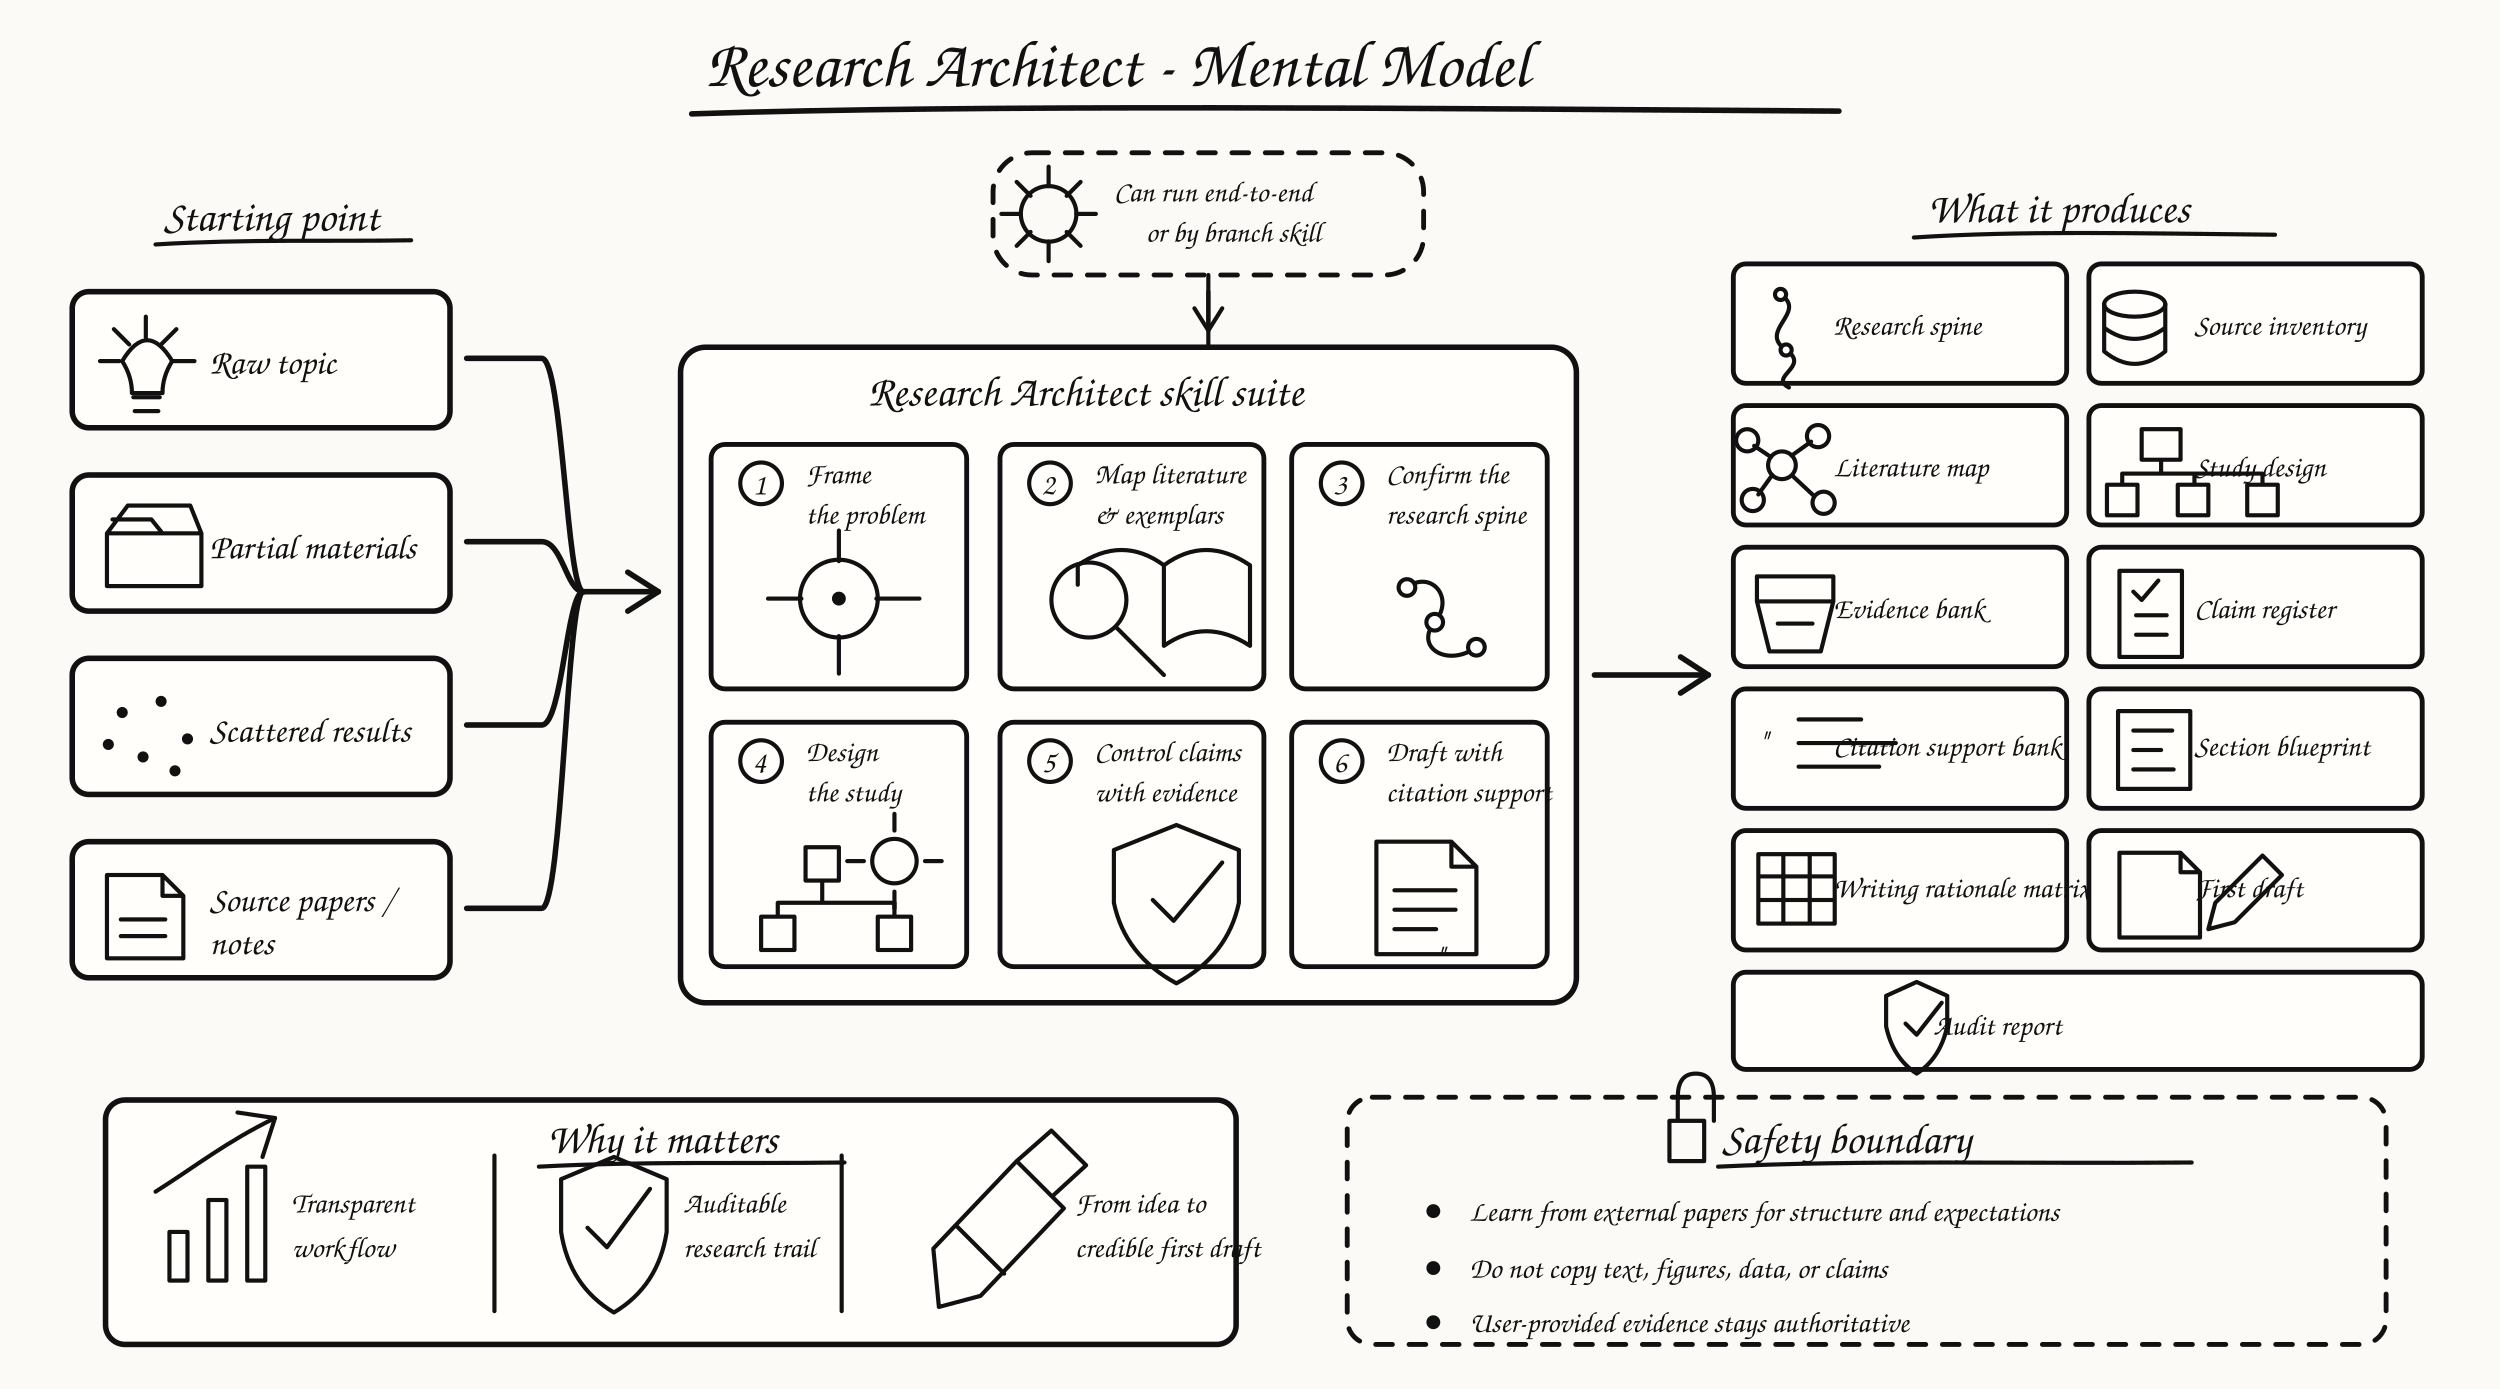
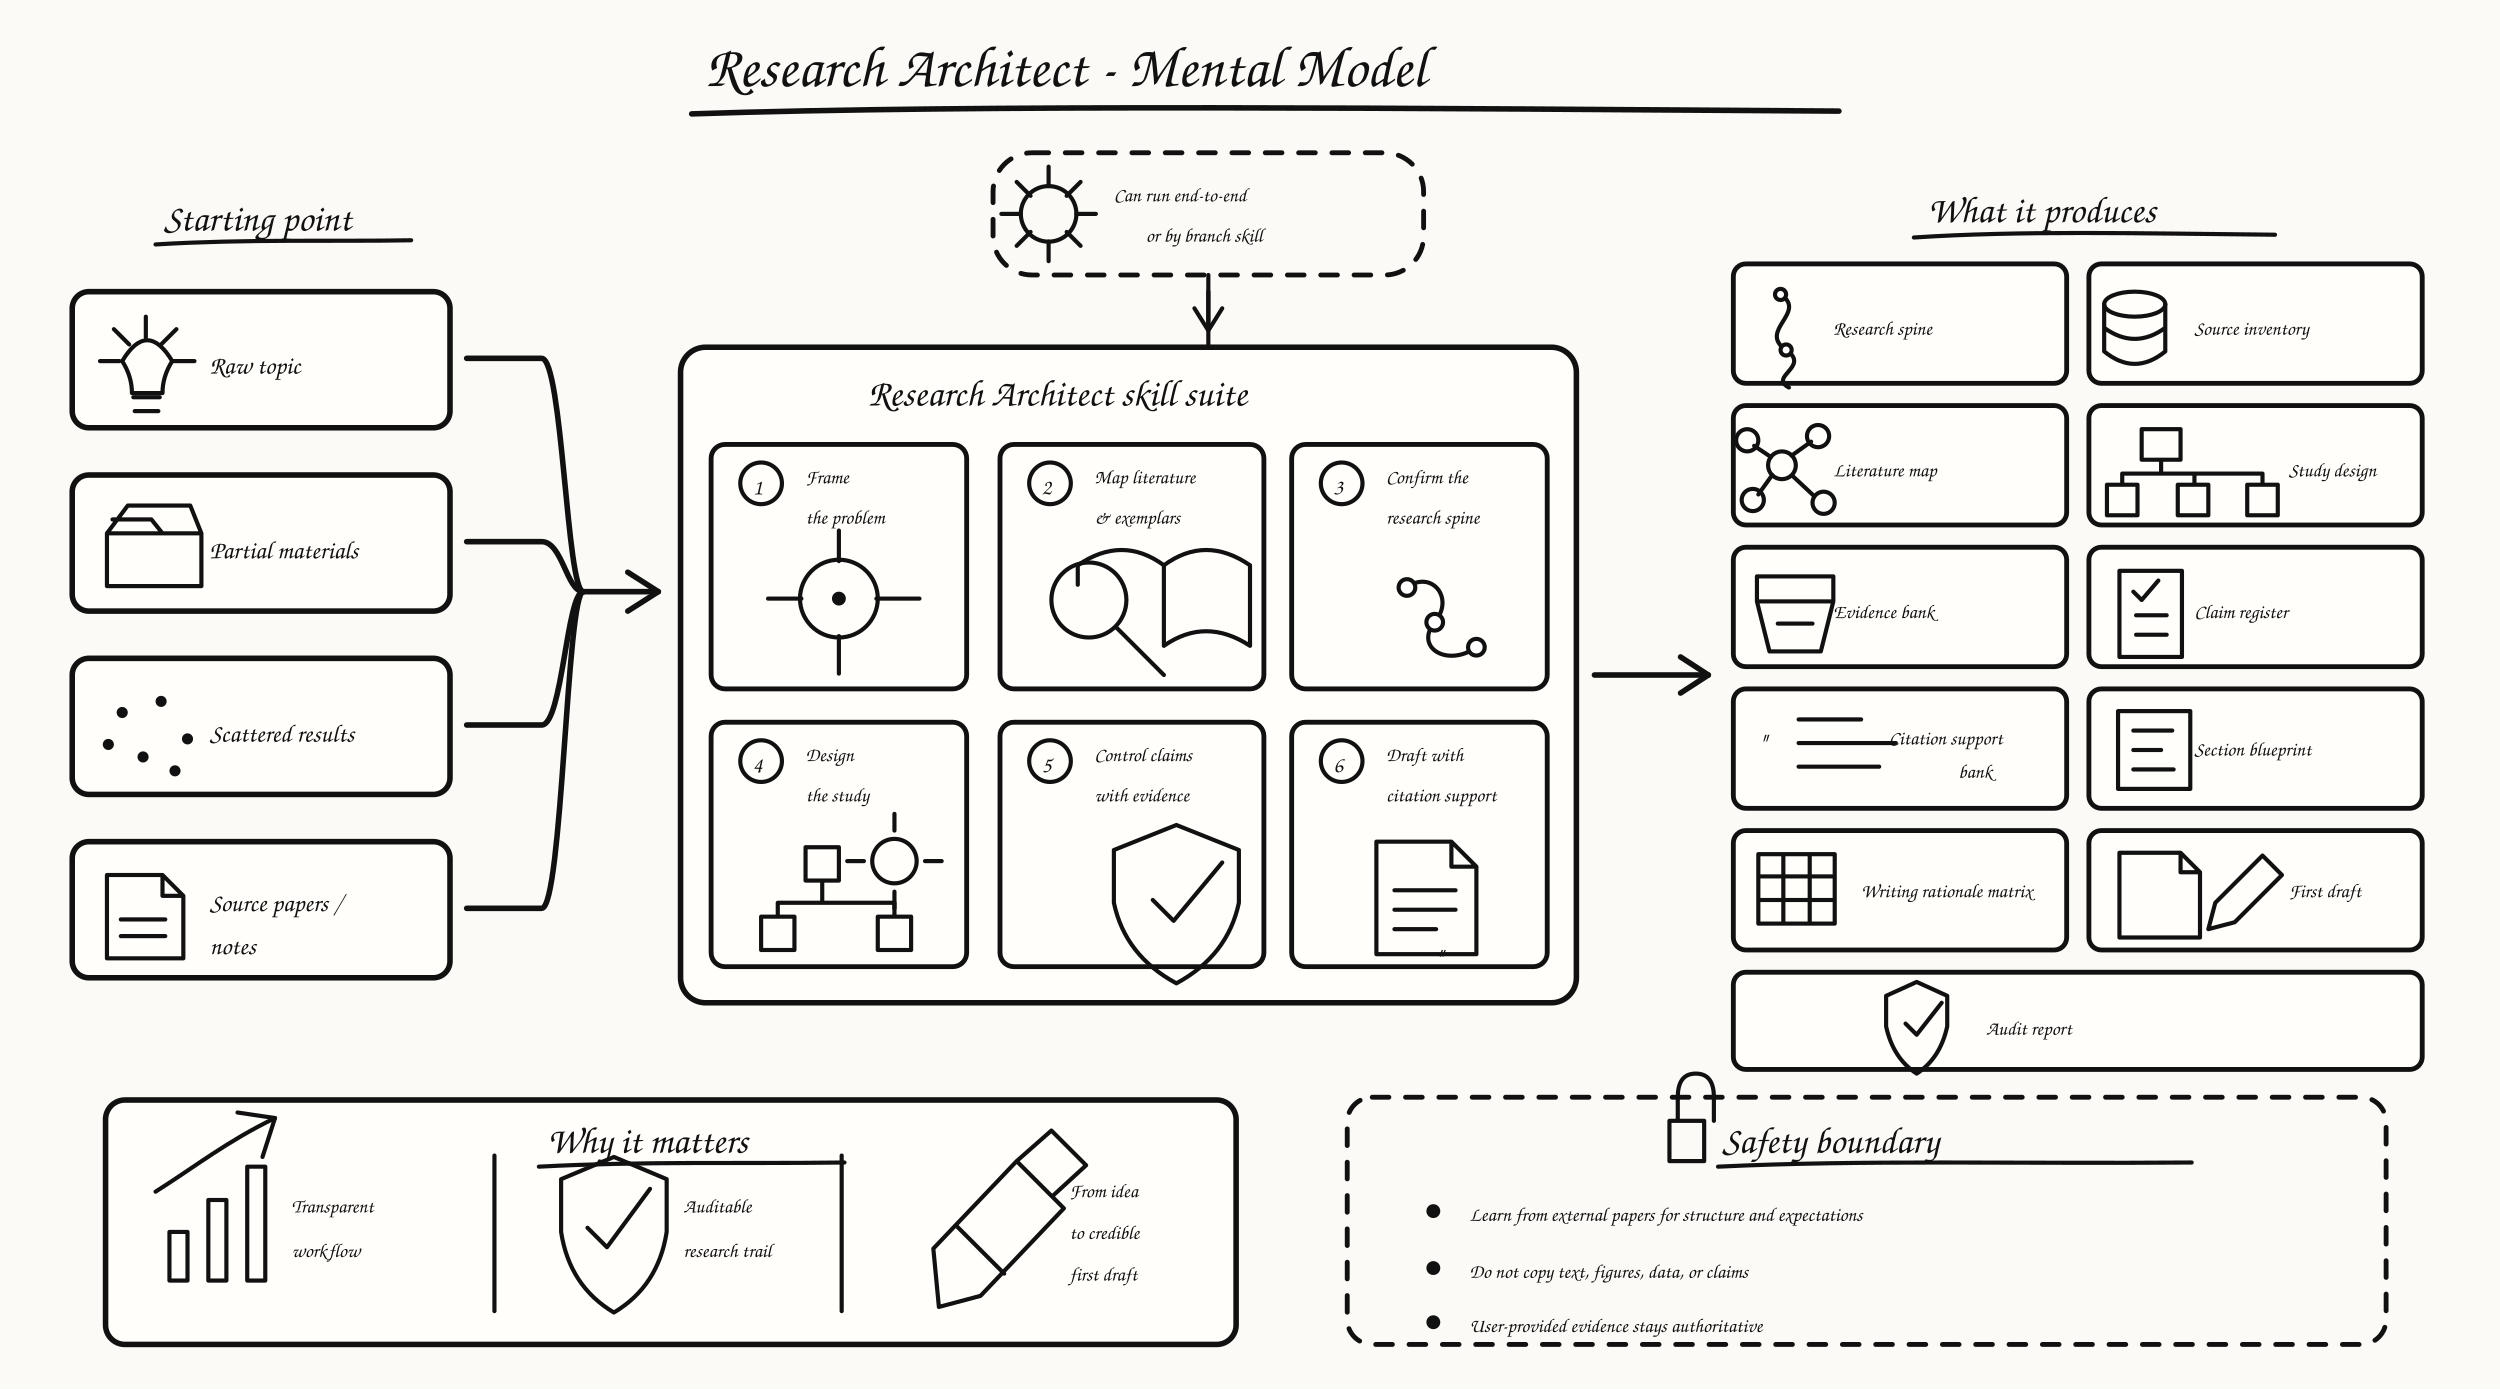
<svg xmlns="http://www.w3.org/2000/svg" width="1800" height="1000" viewBox="0 0 1800 1000" role="img" aria-labelledby="title desc">
  <defs>
    <style>
      .bg { fill: #fbfaf7; }
      .ink { fill: none; stroke: #111; stroke-width: 4; stroke-linecap: round; stroke-linejoin: round; }
      .thin { fill: none; stroke: #111; stroke-width: 3; stroke-linecap: round; stroke-linejoin: round; }
      .dash { fill: none; stroke: #111; stroke-width: 3.5; stroke-linecap: round; stroke-linejoin: round; stroke-dasharray: 12 12; }
      .box { fill: #fffefb; stroke: #111; stroke-width: 4; stroke-linecap: round; stroke-linejoin: round; }
      .smallbox { fill: #fffefb; stroke: #111; stroke-width: 3.5; stroke-linecap: round; stroke-linejoin: round; }
-       .title { font: 48px "Comic Sans MS", "Bradley Hand", "Segoe Print", cursive; fill: #111; }
-       .h2 { font: 31px "Comic Sans MS", "Bradley Hand", "Segoe Print", cursive; fill: #111; }
-       .label { font: 25px "Comic Sans MS", "Bradley Hand", "Segoe Print", cursive; fill: #111; }
-       .small { font: 21px "Comic Sans MS", "Bradley Hand", "Segoe Print", cursive; fill: #111; }
-       .tiny { font: 18px "Comic Sans MS", "Bradley Hand", "Segoe Print", cursive; fill: #111; }
-       .num { font: 22px "Comic Sans MS", "Bradley Hand", "Segoe Print", cursive; fill: #111; }
+       .title { font: 42px "Comic Sans MS", "Bradley Hand", "Segoe Print", cursive; fill: #111; }
+       .h2 { font: 27px "Comic Sans MS", "Bradley Hand", "Segoe Print", cursive; fill: #111; }
+       .label { font: 18px "Comic Sans MS", "Bradley Hand", "Segoe Print", cursive; fill: #111; }
+       .small { font: 14px "Comic Sans MS", "Bradley Hand", "Segoe Print", cursive; fill: #111; }
+       .tiny { font: 15px "Comic Sans MS", "Bradley Hand", "Segoe Print", cursive; fill: #111; }
+       .num { font: 16px "Comic Sans MS", "Bradley Hand", "Segoe Print", cursive; fill: #111; }
    </style>
  </defs>
  <rect class="bg" x="0" y="0" width="1800" height="1000" />
  <text class="title" x="508" y="62">Research Architect - Mental Model</text>
  <path class="ink" d="M498 82 C705 75, 1022 78, 1324 80" />
  <text class="h2" x="118" y="166">Starting point</text>
  <path class="thin" d="M112 176 C178 172, 241 174, 296 173" />
  <rect class="box" x="52" y="210" width="272" height="98" rx="12" />
  <text class="label" x="151" y="269">Raw topic</text>
  <path class="thin" d="M88 260 q18 -30 36 0 q-7 11 -7 23 h-22 q0 -12 -7 -23" />
  <path class="thin" d="M96 286 h19 M97 296 h17 M105 228 v15 M72 260 h14 M125 260 h15 M82 237 l11 11 M127 237 l-11 11" />
  <rect class="box" x="52" y="342" width="272" height="98" rx="12" />
  <text class="label" x="151" y="402">Partial materials</text>
  <path class="thin" d="M77 384 h68 v38 h-68 z M81 374 h28 l8 10 M77 384 l15 -20 h45 l8 20" />
  <rect class="box" x="52" y="474" width="272" height="98" rx="12" />
  <text class="label" x="151" y="534">Scattered results</text>
  <circle cx="88" cy="513" r="4" fill="#111" />
  <circle cx="116" cy="505" r="4" fill="#111" />
  <circle cx="135" cy="532" r="4" fill="#111" />
  <circle cx="103" cy="545" r="4" fill="#111" />
  <circle cx="78" cy="536" r="4" fill="#111" />
  <circle cx="126" cy="555" r="4" fill="#111" />
  <rect class="box" x="52" y="606" width="272" height="98" rx="12" />
  <text class="label" x="151" y="656">Source papers /</text>
  <text class="label" x="151" y="687">notes</text>
  <path class="thin" d="M77 630 h40 l15 15 v45 h-55 z M117 630 v15 h15 M87 662 h32 M87 674 h32" />
  <path class="ink" d="M336 390 H390 C405 390, 408 426, 420 426 H474" />
  <path class="ink" d="M336 522 H390 C405 522, 408 426, 420 426" />
  <path class="ink" d="M336 654 H390 C405 654, 408 426, 420 426" />
  <path class="ink" d="M336 258 H390 C405 258, 408 426, 420 426" />
  <path class="ink" d="M474 426 l-22 -14 M474 426 l-22 14" />
  <rect class="box" x="490" y="250" width="645" height="472" rx="18" />
  <text class="h2" x="625" y="292">Research Architect skill suite</text>
  <rect class="smallbox" x="512" y="320" width="184" height="176" rx="10" />
  <circle class="thin" cx="548" cy="348" r="15" />
  <text class="num" x="542" y="356">1</text>
  <text class="small" x="580" y="348">Frame</text>
  <text class="small" x="580" y="377">the problem</text>
  <circle class="thin" cx="604" cy="431" r="28" />
  <path class="thin" d="M604 382 v22 M604 458 v27 M553 431 h24 M631 431 h31" />
  <circle cx="604" cy="431" r="5" fill="#111" />
  <rect class="smallbox" x="720" y="320" width="190" height="176" rx="10" />
  <circle class="thin" cx="756" cy="348" r="15" />
  <text class="num" x="750" y="356">2</text>
  <text class="small" x="788" y="348">Map literature</text>
  <text class="small" x="788" y="377">&amp; exemplars</text>
  <circle class="thin" cx="784" cy="432" r="27" />
  <path class="thin" d="M804 452 l34 34" />
  <path class="thin" d="M838 407 q30 -22 62 0 v58 q-32 -21 -62 0 z M838 407 q-30 -22 -62 0 v14" />
  <rect class="smallbox" x="930" y="320" width="184" height="176" rx="10" />
  <circle class="thin" cx="966" cy="348" r="15" />
  <text class="num" x="960" y="356">3</text>
  <text class="small" x="998" y="348">Confirm the</text>
  <text class="small" x="998" y="377">research spine</text>
  <path class="thin" d="M1013 423 C1030 410, 1048 430, 1033 448 C1018 466, 1042 481, 1063 466" />
  <circle cx="1013" cy="423" r="6" fill="#fff" stroke="#111" stroke-width="3" />
  <circle cx="1033" cy="448" r="6" fill="#fff" stroke="#111" stroke-width="3" />
  <circle cx="1063" cy="466" r="6" fill="#fff" stroke="#111" stroke-width="3" />
  <rect class="smallbox" x="512" y="520" width="184" height="176" rx="10" />
  <circle class="thin" cx="548" cy="548" r="15" />
  <text class="num" x="542" y="556">4</text>
  <text class="small" x="580" y="548">Design</text>
  <text class="small" x="580" y="577">the study</text>
  <path class="thin" d="M580 610 h24 v24 h-24 z M548 660 h24 v24 h-24 z M632 660 h24 v24 h-24 z M592 634 v16 h-32 v10 M592 634 v16 h52 v10" />
  <circle class="thin" cx="644" cy="620" r="16" />
  <path class="thin" d="M644 598 v-12 M644 654 v-12 M622 620 h-12 M678 620 h-12" />
  <rect class="smallbox" x="720" y="520" width="190" height="176" rx="10" />
  <circle class="thin" cx="756" cy="548" r="15" />
  <text class="num" x="750" y="556">5</text>
  <text class="small" x="788" y="548">Control claims</text>
  <text class="small" x="788" y="577">with evidence</text>
  <path class="thin" d="M802 612 l45 -18 l45 18 v38 q-8 38 -45 58 q-37 -20 -45 -58 z" />
  <path class="thin" d="M830 648 l15 15 l35 -42" />
  <rect class="smallbox" x="930" y="520" width="184" height="176" rx="10" />
  <circle class="thin" cx="966" cy="548" r="15" />
  <text class="num" x="960" y="556">6</text>
  <text class="small" x="998" y="548">Draft with</text>
  <text class="small" x="998" y="577">citation support</text>
  <path class="thin" d="M991 606 h54 l18 18 v63 h-72 z M1045 606 v18 h18 M1004 641 h44 M1004 655 h44 M1004 669 h30" />
  <text class="h2" x="1032" y="700">"</text>
  <rect class="dash" x="715" y="110" width="310" height="88" rx="28" />
  <text class="small" x="802" y="145">Can run end-to-end</text>
  <text class="small" x="825" y="174">or by branch skill</text>
  <circle class="thin" cx="755" cy="154" r="20" />
  <path class="thin" d="M755 120 v14 M755 174 v14 M721 154 h14 M775 154 h14 M732 131 l10 10 M778 131 l-10 10 M732 177 l10 -10 M778 177 l-10 -10" />
  <path class="thin" d="M870 198 v40 M870 238 l-10 -16 M870 238 l10 -16" />
  <path class="thin" d="M870 250 v-40" />
  <path class="ink" d="M1148 486 H1230" />
  <path class="ink" d="M1230 486 l-20 -13 M1230 486 l-20 13" />
  <text class="h2" x="1388" y="160">What it produces</text>
  <path class="thin" d="M1378 171 C1455 166, 1536 168, 1638 169" />
  <rect class="smallbox" x="1248" y="190" width="240" height="86" rx="9" />
  <text class="small" x="1320" y="241">Research spine</text>
  <path class="thin" d="M1282 212 C1302 225, 1265 238, 1286 252 C1304 264, 1273 271, 1288 279" />
  <circle cx="1282" cy="212" r="4" fill="#fff" stroke="#111" stroke-width="3" />
  <circle cx="1286" cy="252" r="4" fill="#fff" stroke="#111" stroke-width="3" />
  <rect class="smallbox" x="1504" y="190" width="240" height="86" rx="9" />
  <text class="small" x="1580" y="241">Source inventory</text>
  <ellipse class="thin" cx="1537" cy="219" rx="22" ry="9" />
  <path class="thin" d="M1515 219 v34 q22 18 44 0 v-34 M1515 236 q22 16 44 0" />
  <rect class="smallbox" x="1248" y="292" width="240" height="86" rx="9" />
  <text class="small" x="1320" y="343">Literature map</text>
  <circle class="thin" cx="1283" cy="335" r="10" />
  <circle class="thin" cx="1258" cy="317" r="8" />
  <circle class="thin" cx="1309" cy="314" r="8" />
  <circle class="thin" cx="1262" cy="360" r="8" />
  <circle class="thin" cx="1313" cy="362" r="8" />
  <path class="thin" d="M1275 329 l-12 -8 M1290 328 l14 -10 M1276 342 l-10 14 M1291 343 l15 14" />
  <rect class="smallbox" x="1504" y="292" width="240" height="86" rx="9" />
-   <text class="small" x="1580" y="343">Study design</text>
+   <text class="small" x="1648" y="343">Study design</text>
  <path class="thin" d="M1542 309 h28 v22 h-28 z M1517 349 h22 v22 h-22 z M1568 349 h22 v22 h-22 z M1618 349 h22 v22 h-22 z M1556 331 v10 h73 v8 M1556 341 h-28 v8 M1556 341 h24 v8" />
  <rect class="smallbox" x="1248" y="394" width="240" height="86" rx="9" />
  <text class="small" x="1320" y="445">Evidence bank</text>
  <path class="thin" d="M1265 415 h55 v18 l-9 36 h-37 l-9 -36 z M1265 433 h55 M1280 449 h25" />
  <rect class="smallbox" x="1504" y="394" width="240" height="86" rx="9" />
  <text class="small" x="1580" y="445">Claim register</text>
  <path class="thin" d="M1526 411 h45 v62 h-45 z M1536 426 l6 6 l12 -14 M1538 443 h22 M1538 457 h22" />
  <rect class="smallbox" x="1248" y="496" width="240" height="86" rx="9" />
-   <text class="small" x="1320" y="544">Citation support bank</text>
+   <text class="small" x="1360" y="536">Citation support</text>
+   <text class="small" x="1410" y="560">bank</text>
  <text class="h2" x="1265" y="545">"</text>
  <path class="thin" d="M1295 518 h45 M1295 535 h70 M1295 552 h58" />
  <rect class="smallbox" x="1504" y="496" width="240" height="86" rx="9" />
  <text class="small" x="1580" y="544">Section blueprint</text>
  <path class="thin" d="M1525 512 h52 v56 h-52 z M1536 526 h28 M1536 540 h20 M1536 554 h29" />
  <rect class="smallbox" x="1248" y="598" width="240" height="86" rx="9" />
-   <text class="small" x="1320" y="646">Writing rationale matrix</text>
+   <text class="small" x="1340" y="646">Writing rationale matrix</text>
  <path class="thin" d="M1266 615 h55 v50 h-55 z M1266 631 h55 M1266 648 h55 M1284 615 v50 M1303 615 v50" />
  <rect class="smallbox" x="1504" y="598" width="240" height="86" rx="9" />
-   <text class="small" x="1580" y="646">First draft</text>
+   <text class="small" x="1648" y="646">First draft</text>
  <path class="thin" d="M1526 614 h44 l14 14 v47 h-58 z M1570 614 v14 h14 M1595 650 l34 -34 l14 14 l-34 34 l-19 5 z" />
  <rect class="smallbox" x="1248" y="700" width="496" height="70" rx="9" />
-   <text class="small" x="1392" y="745">Audit report</text>
+   <text class="small" x="1430" y="745">Audit report</text>
  <path class="thin" d="M1358 717 l22 -10 l22 10 v22 q-5 23 -22 34 q-17 -11 -22 -34 z M1372 737 l8 8 l18 -23" />
  <rect class="box" x="76" y="792" width="814" height="176" rx="14" />
  <text class="h2" x="394" y="830">Why it matters</text>
  <path class="thin" d="M388 840 C463 836, 530 838, 608 837" />
  <path class="thin" d="M122 922 h13 v-35 h-13 z M150 922 h13 v-58 h-13 z M178 922 h13 v-82 h-13 z M112 858 C142 839, 163 822, 198 805" />
  <path class="thin" d="M198 805 l-9 28 M198 805 l-27 -4" />
  <text class="small" x="210" y="873">Transparent</text>
  <text class="small" x="210" y="905">workflow</text>
  <path class="thin" d="M356 832 v112 M606 832 v112" />
  <path class="thin" d="M404 849 l38 -16 l38 16 v38 q-6 39 -38 58 q-32 -19 -38 -58 z M423 884 l14 14 l31 -42" />
  <text class="small" x="492" y="873">Auditable</text>
  <text class="small" x="492" y="905">research trail</text>
  <path class="thin" d="M672 899 l60 -63 l34 34 l-60 63 l-30 8 z M732 836 l25 -22 l25 25 l-24 22 M689 883 l34 34" />
-   <text class="small" x="774" y="873">From idea to</text>
-   <text class="small" x="774" y="905">credible first draft</text>
+   <text class="small" x="770" y="862">From idea</text>
+   <text class="small" x="770" y="892">to credible</text>
+   <text class="small" x="770" y="922">first draft</text>
  <rect class="dash" x="970" y="790" width="748" height="178" rx="18" />
  <path class="thin" d="M1202 807 h25 v29 h-25 z M1208 807 v-17 q0 -17 13 -17 q13 0 13 17 v17" />
  <text class="h2" x="1240" y="830">Safety boundary</text>
  <path class="thin" d="M1237 840 C1340 835, 1454 838, 1578 837" />
  <circle cx="1032" cy="872" r="5" fill="#111" />
  <text class="small" x="1058" y="879">Learn from external papers for structure and expectations</text>
  <circle cx="1032" cy="913" r="5" fill="#111" />
  <text class="small" x="1058" y="920">Do not copy text, figures, data, or claims</text>
  <circle cx="1032" cy="952" r="5" fill="#111" />
  <text class="small" x="1058" y="959">User-provided evidence stays authoritative</text>
</svg>
